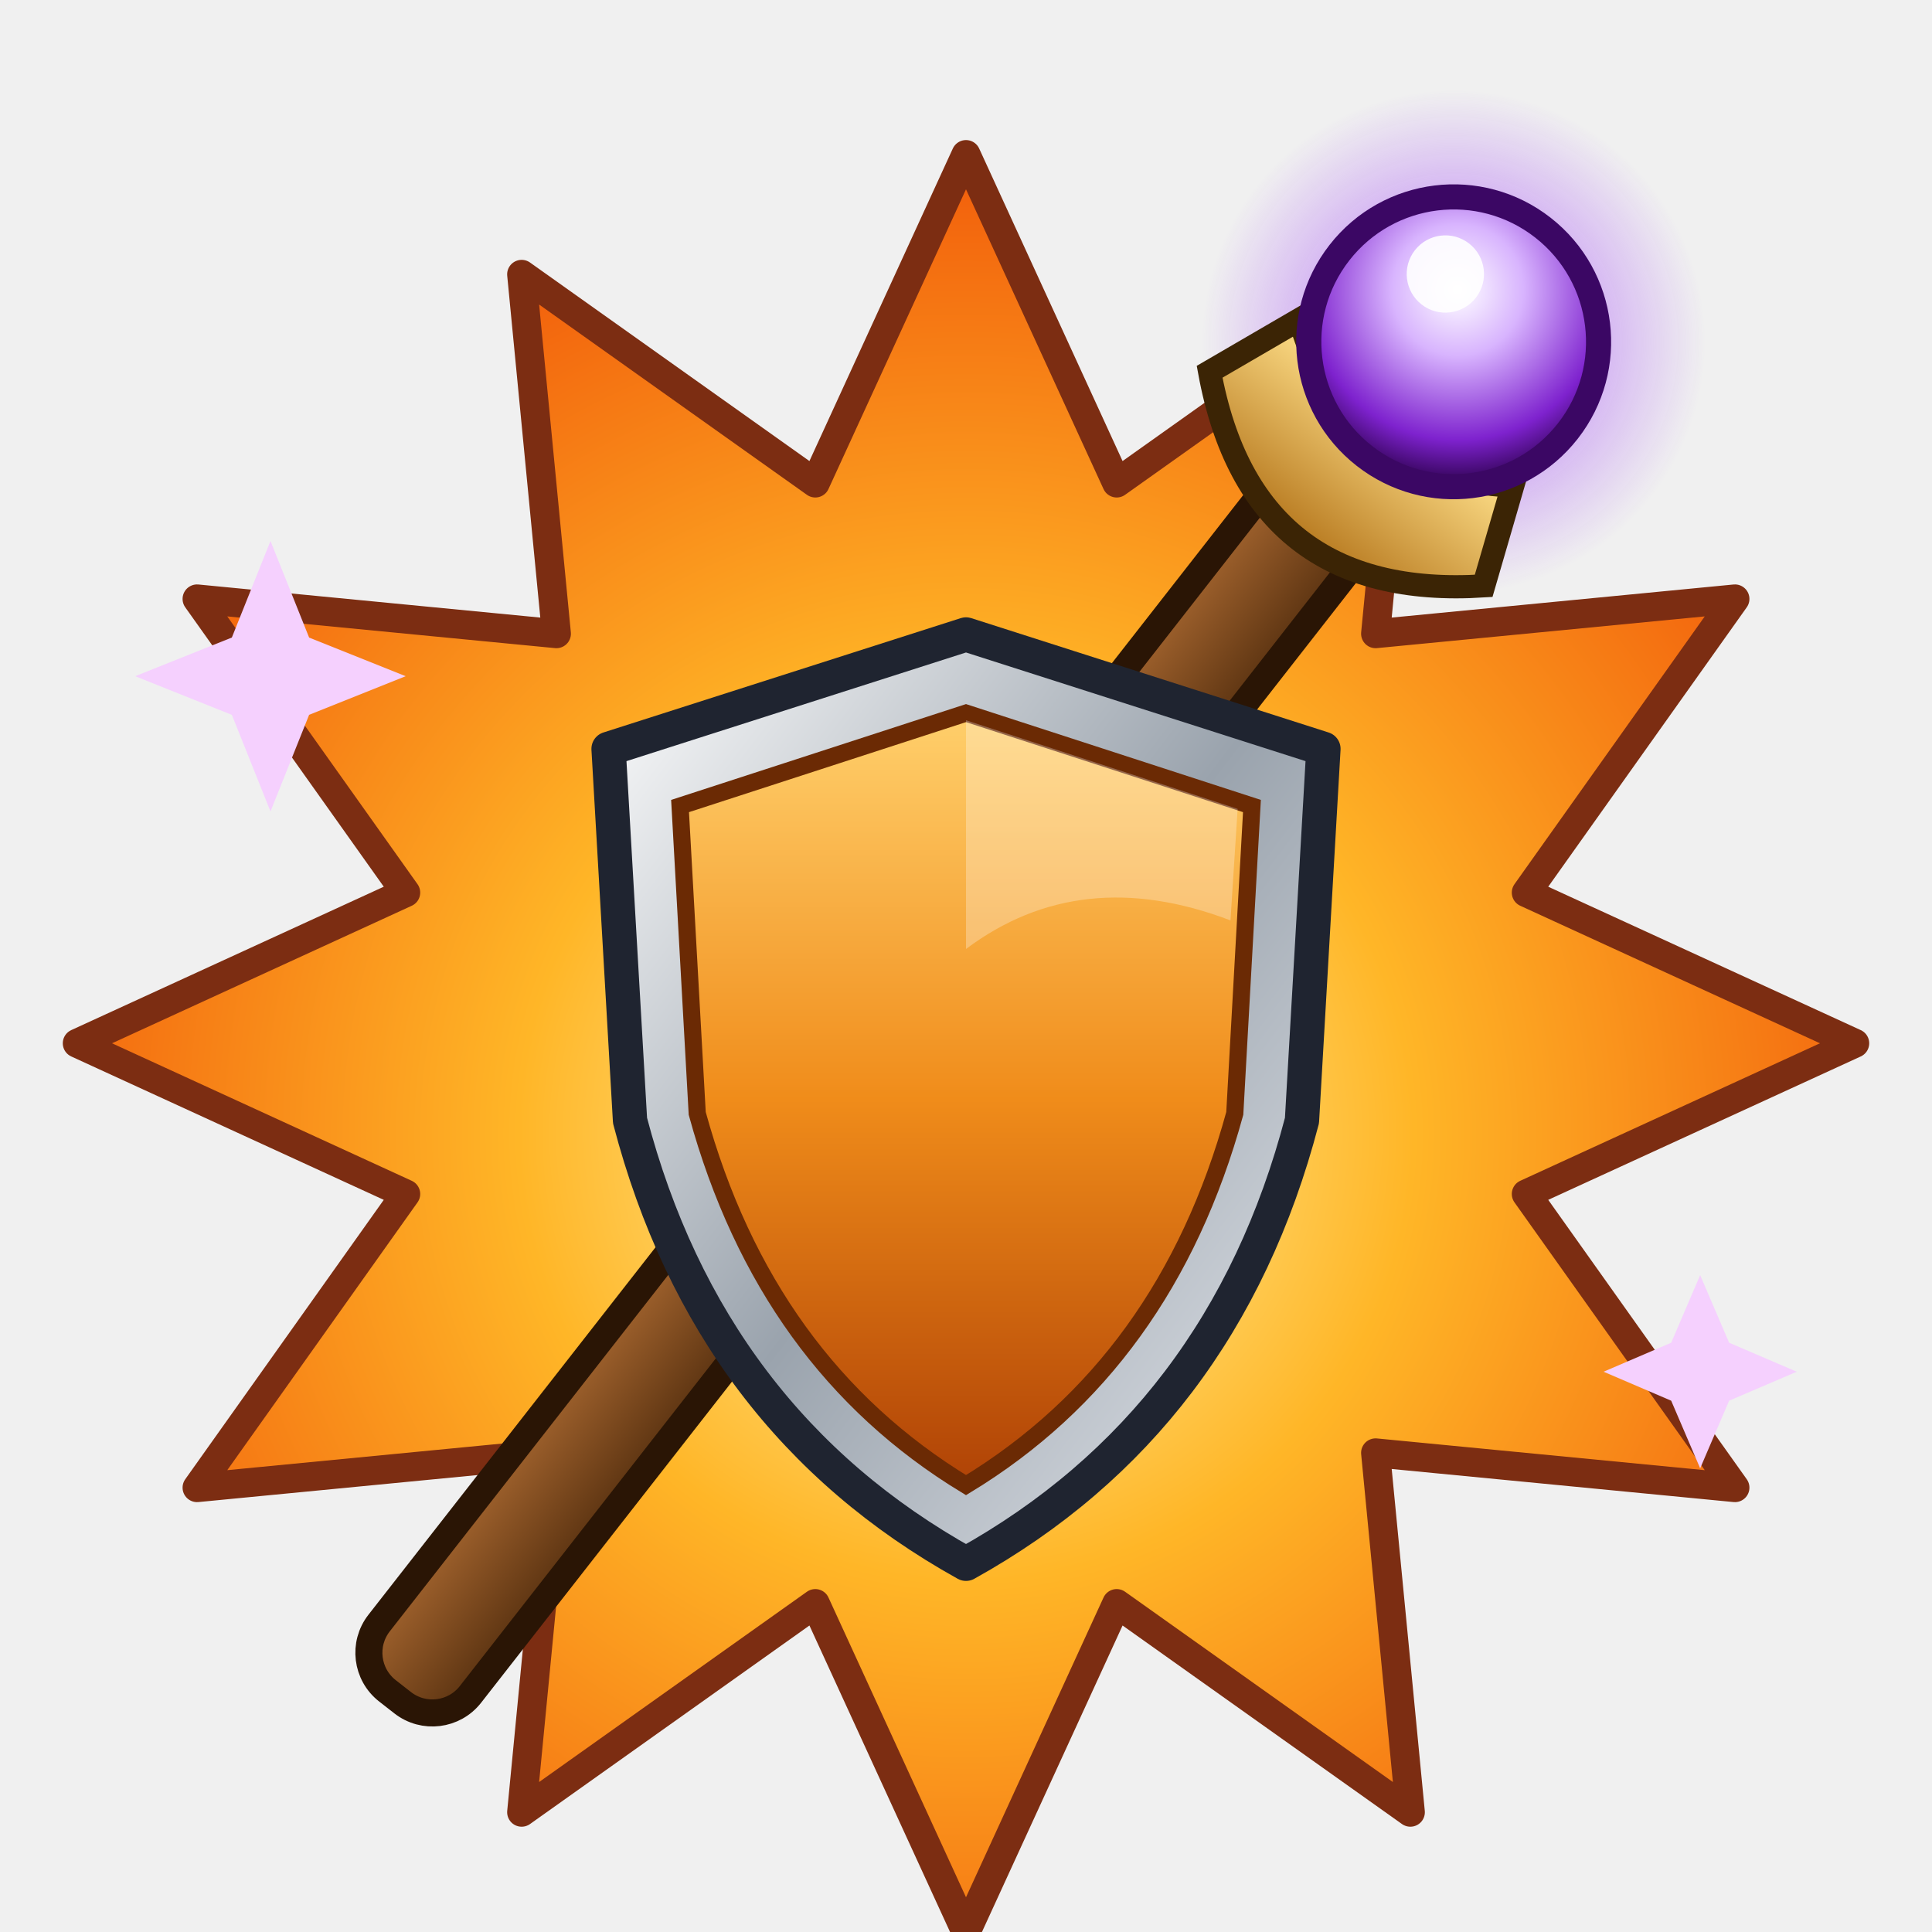
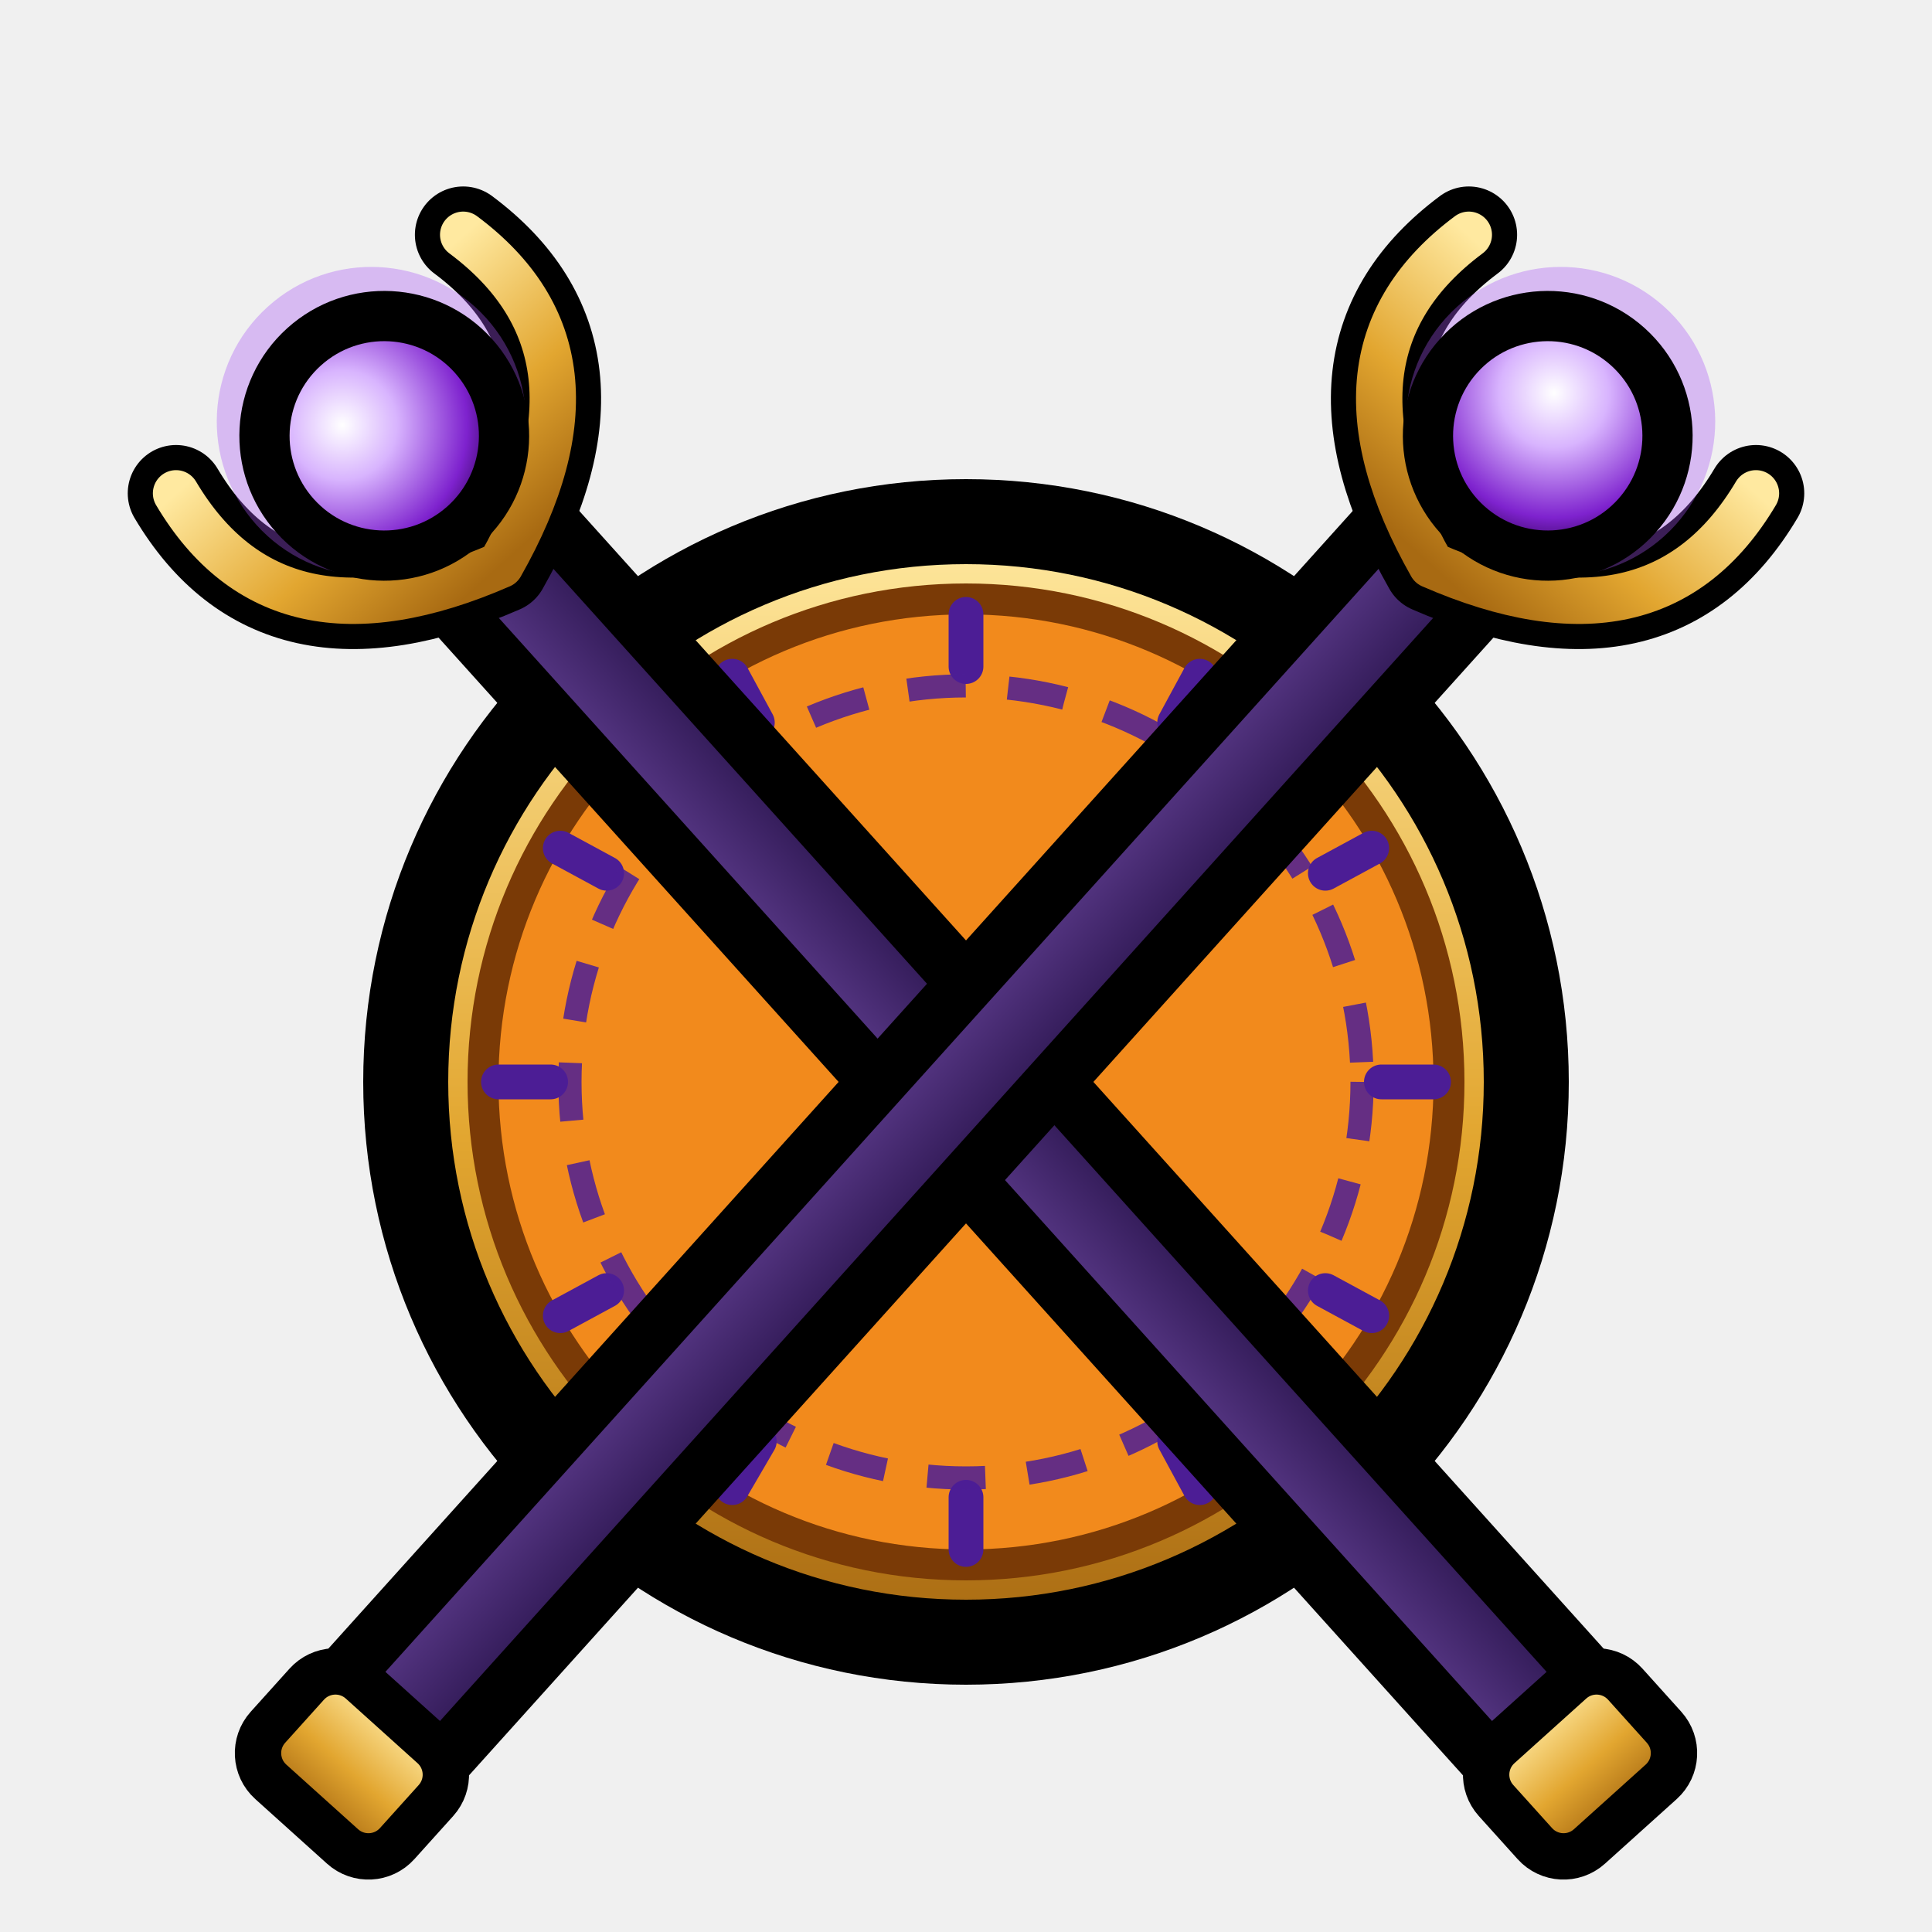
<svg xmlns="http://www.w3.org/2000/svg" viewBox="0 0 100 100">
  <defs>
-     <radialGradient id="bu" cx="50%" cy="55%" r="55%">
-       <stop offset="0" stop-color="#fff7b0" />
-       <stop offset=".45" stop-color="#ffb627" />
-       <stop offset="1" stop-color="#f15a0a" />
-     </radialGradient>
-     <linearGradient id="sh" x1="0" y1="0" x2="0" y2="1">
-       <stop offset="0" stop-color="#ffcf6b" />
-       <stop offset=".5" stop-color="#f08c1a" />
-       <stop offset="1" stop-color="#b04306" />
+     <linearGradient id="rim" x1="0" y1="0" x2="0" y2="1">
+       <stop offset="0" stop-color="#ffe9a0" />
+       <stop offset=".55" stop-color="#e2a630" />
+       <stop offset="1" stop-color="#a86a12" />
    </linearGradient>
-     <linearGradient id="rim" x1="0" y1="0" x2="1" y2="1">
+     <linearGradient id="st" x1="0" y1="0" x2="1" y2="0">
      <stop offset="0" stop-color="#ffffff" />
-       <stop offset=".5" stop-color="#9aa3ad" />
-       <stop offset="1" stop-color="#e6e9ee" />
+       <stop offset=".48" stop-color="#dfe4ea" />
+       <stop offset=".52" stop-color="#8c96a3" />
+       <stop offset="1" stop-color="#c3cad3" />
    </linearGradient>
-     <linearGradient id="bl" x1="0" y1="0" x2="1" y2="0">
-       <stop offset="0" stop-color="#f4f6f9" />
-       <stop offset=".5" stop-color="#c3c9d2" />
-       <stop offset=".51" stop-color="#8d95a1" />
-       <stop offset="1" stop-color="#b9c0ca" />
+     <linearGradient id="dk" x1="0" y1="0" x2="1" y2="0">
+       <stop offset="0" stop-color="#8f97a6" />
+       <stop offset=".5" stop-color="#3b4150" />
+       <stop offset=".52" stop-color="#1b1f29" />
+       <stop offset="1" stop-color="#4a5160" />
    </linearGradient>
    <linearGradient id="wd" x1="0" y1="0" x2="1" y2="0">
-       <stop offset="0" stop-color="#a0622d" />
-       <stop offset="1" stop-color="#5b3311" />
+       <stop offset="0" stop-color="#b0743a" />
+       <stop offset="1" stop-color="#6a3d16" />
    </linearGradient>
-     <linearGradient id="gd" x1="0" y1="0" x2="0" y2="1">
-       <stop offset="0" stop-color="#ffe08a" />
-       <stop offset="1" stop-color="#b7791f" />
+     <linearGradient id="gr" x1="0" y1="0" x2="1" y2="0">
+       <stop offset="0" stop-color="#5b3a8a" />
+       <stop offset="1" stop-color="#2c1650" />
    </linearGradient>
-     <radialGradient id="orbM" cx="40%" cy="35%" r="65%">
-       <stop offset="0" stop-color="#ffffff" />
+     <radialGradient id="orb" cx="40%" cy="35%" r="65%">
+       <stop offset="0" stop-color="#fff" />
      <stop offset=".35" stop-color="#d8b4fe" />
      <stop offset=".8" stop-color="#7e22ce" />
      <stop offset="1" stop-color="#3b0764" />
-     </radialGradient>
-     <radialGradient id="glowM" cx="50%" cy="50%" r="50%">
-       <stop offset="0" stop-color="#e9d5ff" stop-opacity=".95" />
-       <stop offset=".5" stop-color="#a855f7" stop-opacity=".45" />
-       <stop offset="1" stop-color="#a855f7" stop-opacity="0" />
    </radialGradient>
    <linearGradient id="cr" x1="0" y1="0" x2="1" y2="1">
      <stop offset="0" stop-color="#e0fbff" />
      <stop offset=".5" stop-color="#22d3ee" />
      <stop offset="1" stop-color="#0e7490" />
    </linearGradient>
-     <radialGradient id="glowC" cx="50%" cy="50%" r="50%">
-       <stop offset="0" stop-color="#cffafe" stop-opacity=".95" />
-       <stop offset=".5" stop-color="#22d3ee" stop-opacity=".4" />
-       <stop offset="1" stop-color="#22d3ee" stop-opacity="0" />
-     </radialGradient>
  </defs>
-   <polygon points="50.0,8.0 57.8,25.0 73.0,14.2 71.2,32.8 89.8,31.0 79.0,46.2 96.0,54.0 79.0,61.8 89.8,77.0 71.2,75.2 73.0,93.8 57.8,83.0 50.0,100.0 42.2,83.0 27.0,93.8 28.8,75.2 10.2,77.0 21.0,61.8 4.0,54.0 21.0,46.2 10.2,31.0 28.8,32.8 27.0,14.2 42.2,25.0" fill="url(#bu)" stroke="#7c2d12" stroke-width="1.5" stroke-linejoin="round" />
-   <g transform="rotate(38 50 50)">
-     <circle cx="50" cy="9" r="13" fill="url(#glowM)" />
-     <rect x="47" y="14" width="6" height="84" rx="2.5" fill="url(#wd)" stroke="#2a1505" stroke-width="1.4" />
-     <path d="M41 18 Q50 26 59 18 L57 13 Q50 18 43 13 Z" fill="url(#gd)" stroke="#3b2405" stroke-width="1.2" />
-     <circle cx="50" cy="9" r="7.5" fill="url(#orbM)" stroke="#3b0764" stroke-width="1.3" />
-     <circle cx="47.5" cy="6.5" r="2" fill="#fff" opacity=".9" />
+   <circle cx="50" cy="56" r="29" fill="url(#rim)" stroke="#000" stroke-linejoin="round" stroke-width="4.4" />
+   <circle cx="50" cy="56" r="25" fill="#f28a1c" stroke="#7a3a06" stroke-width="1.6" />
+   <path d="M71.5 56.0 L74.2 56.0" stroke="#4c1d95" stroke-width="1.8" stroke-linecap="round" />
+   <path d="M68.6 66.8 L71.0 68.1" stroke="#4c1d95" stroke-width="1.8" stroke-linecap="round" />
+   <path d="M60.8 74.6 L62.1 77.0" stroke="#4c1d95" stroke-width="1.8" stroke-linecap="round" />
+   <path d="M50.0 77.5 L50.0 80.2" stroke="#4c1d95" stroke-width="1.8" stroke-linecap="round" />
+   <path d="M39.3 74.6 L37.9 77.0" stroke="#4c1d95" stroke-width="1.8" stroke-linecap="round" />
+   <path d="M31.4 66.8 L29.0 68.1" stroke="#4c1d95" stroke-width="1.8" stroke-linecap="round" />
+   <path d="M28.5 56.0 L25.8 56.0" stroke="#4c1d95" stroke-width="1.8" stroke-linecap="round" />
+   <path d="M31.4 45.2 L29.0 43.9" stroke="#4c1d95" stroke-width="1.8" stroke-linecap="round" />
+   <path d="M39.2 37.4 L37.9 35.0" stroke="#4c1d95" stroke-width="1.8" stroke-linecap="round" />
+   <path d="M50.0 34.5 L50.0 31.8" stroke="#4c1d95" stroke-width="1.8" stroke-linecap="round" />
+   <path d="M60.8 37.4 L62.1 35.0" stroke="#4c1d95" stroke-width="1.8" stroke-linecap="round" />
+   <path d="M68.6 45.2 L71.0 43.9" stroke="#4c1d95" stroke-width="1.8" stroke-linecap="round" />
+   <circle cx="50" cy="56" r="20.5" fill="none" stroke="#4c1d95" stroke-width="1.2" stroke-dasharray="3 2.2" opacity=".85" />
+   <g transform="rotate(-42 50 56)">
+     <rect x="46.6" y="18" width="6.8" height="88" rx="2.6" fill="url(#gr)" stroke="#000" stroke-linejoin="round" stroke-width="3" />
+     <path d="M50 20 Q38 16 40 6 M50 20 Q62 16 60 6" fill="none" stroke="#000" stroke-width="5" stroke-linecap="round" />
+     <path d="M50 20 Q38 16 40 6 M50 20 Q62 16 60 6" fill="none" stroke="url(#rim)" stroke-width="2.4" stroke-linecap="round" />
+     <circle cx="50" cy="10" r="8" fill="#a855f7" opacity=".35" />
+     <circle cx="50" cy="11" r="6.2" fill="url(#orb)" stroke="#000" stroke-linejoin="round" stroke-width="2.6" />
+     <rect x="45.5" y="100" width="9" height="7" rx="2" fill="url(#rim)" stroke="#000" stroke-linejoin="round" stroke-width="2.4" />
  </g>
-   <g fill="#f5d0fe">
-     <path d="M14 28 l2 5 l5 2 l-5 2 l-2 5 l-2 -5 l-5 -2 l5 -2 z" />
-     <path d="M88 66 l1.5 3.5 l3.5 1.5 l-3.5 1.5 l-1.5 3.5 l-1.5 -3.5 l-3.5 -1.5 l3.5 -1.5 z" />
-   </g>
-   <g transform="translate(50 58) scale(.74) translate(-50 -58)">
-     <path d="M50 24 L75 32 L73.5 58 Q68 79 50 89 Q32 79 26.5 58 L25 32 Z" fill="url(#rim)" stroke="#1f2430" stroke-width="2.4" stroke-linejoin="round" />
-     <path d="M50 29.5 L70 36 L68.8 57.5 Q64 75 50 83.5 Q36 75 31.2 57.5 L30 36 Z" fill="url(#sh)" stroke="#6b2a04" stroke-width="1.2" />
-     <path d="M50 30 L69 36.2 L68.5 44 Q58 40 50 46 Z" fill="#fff" opacity=".28" />
+   <g transform="rotate(42 50 56)">
+     <rect x="46.6" y="18" width="6.8" height="88" rx="2.6" fill="url(#gr)" stroke="#000" stroke-linejoin="round" stroke-width="3" />
+     <path d="M50 20 Q38 16 40 6 M50 20 Q62 16 60 6" fill="none" stroke="#000" stroke-width="5" stroke-linecap="round" />
+     <path d="M50 20 Q38 16 40 6 M50 20 Q62 16 60 6" fill="none" stroke="url(#rim)" stroke-width="2.4" stroke-linecap="round" />
+     <circle cx="50" cy="10" r="8" fill="#a855f7" opacity=".35" />
+     <circle cx="50" cy="11" r="6.2" fill="url(#orb)" stroke="#000" stroke-linejoin="round" stroke-width="2.6" />
+     <rect x="45.5" y="100" width="9" height="7" rx="2" fill="url(#rim)" stroke="#000" stroke-linejoin="round" stroke-width="2.4" />
  </g>
</svg>
